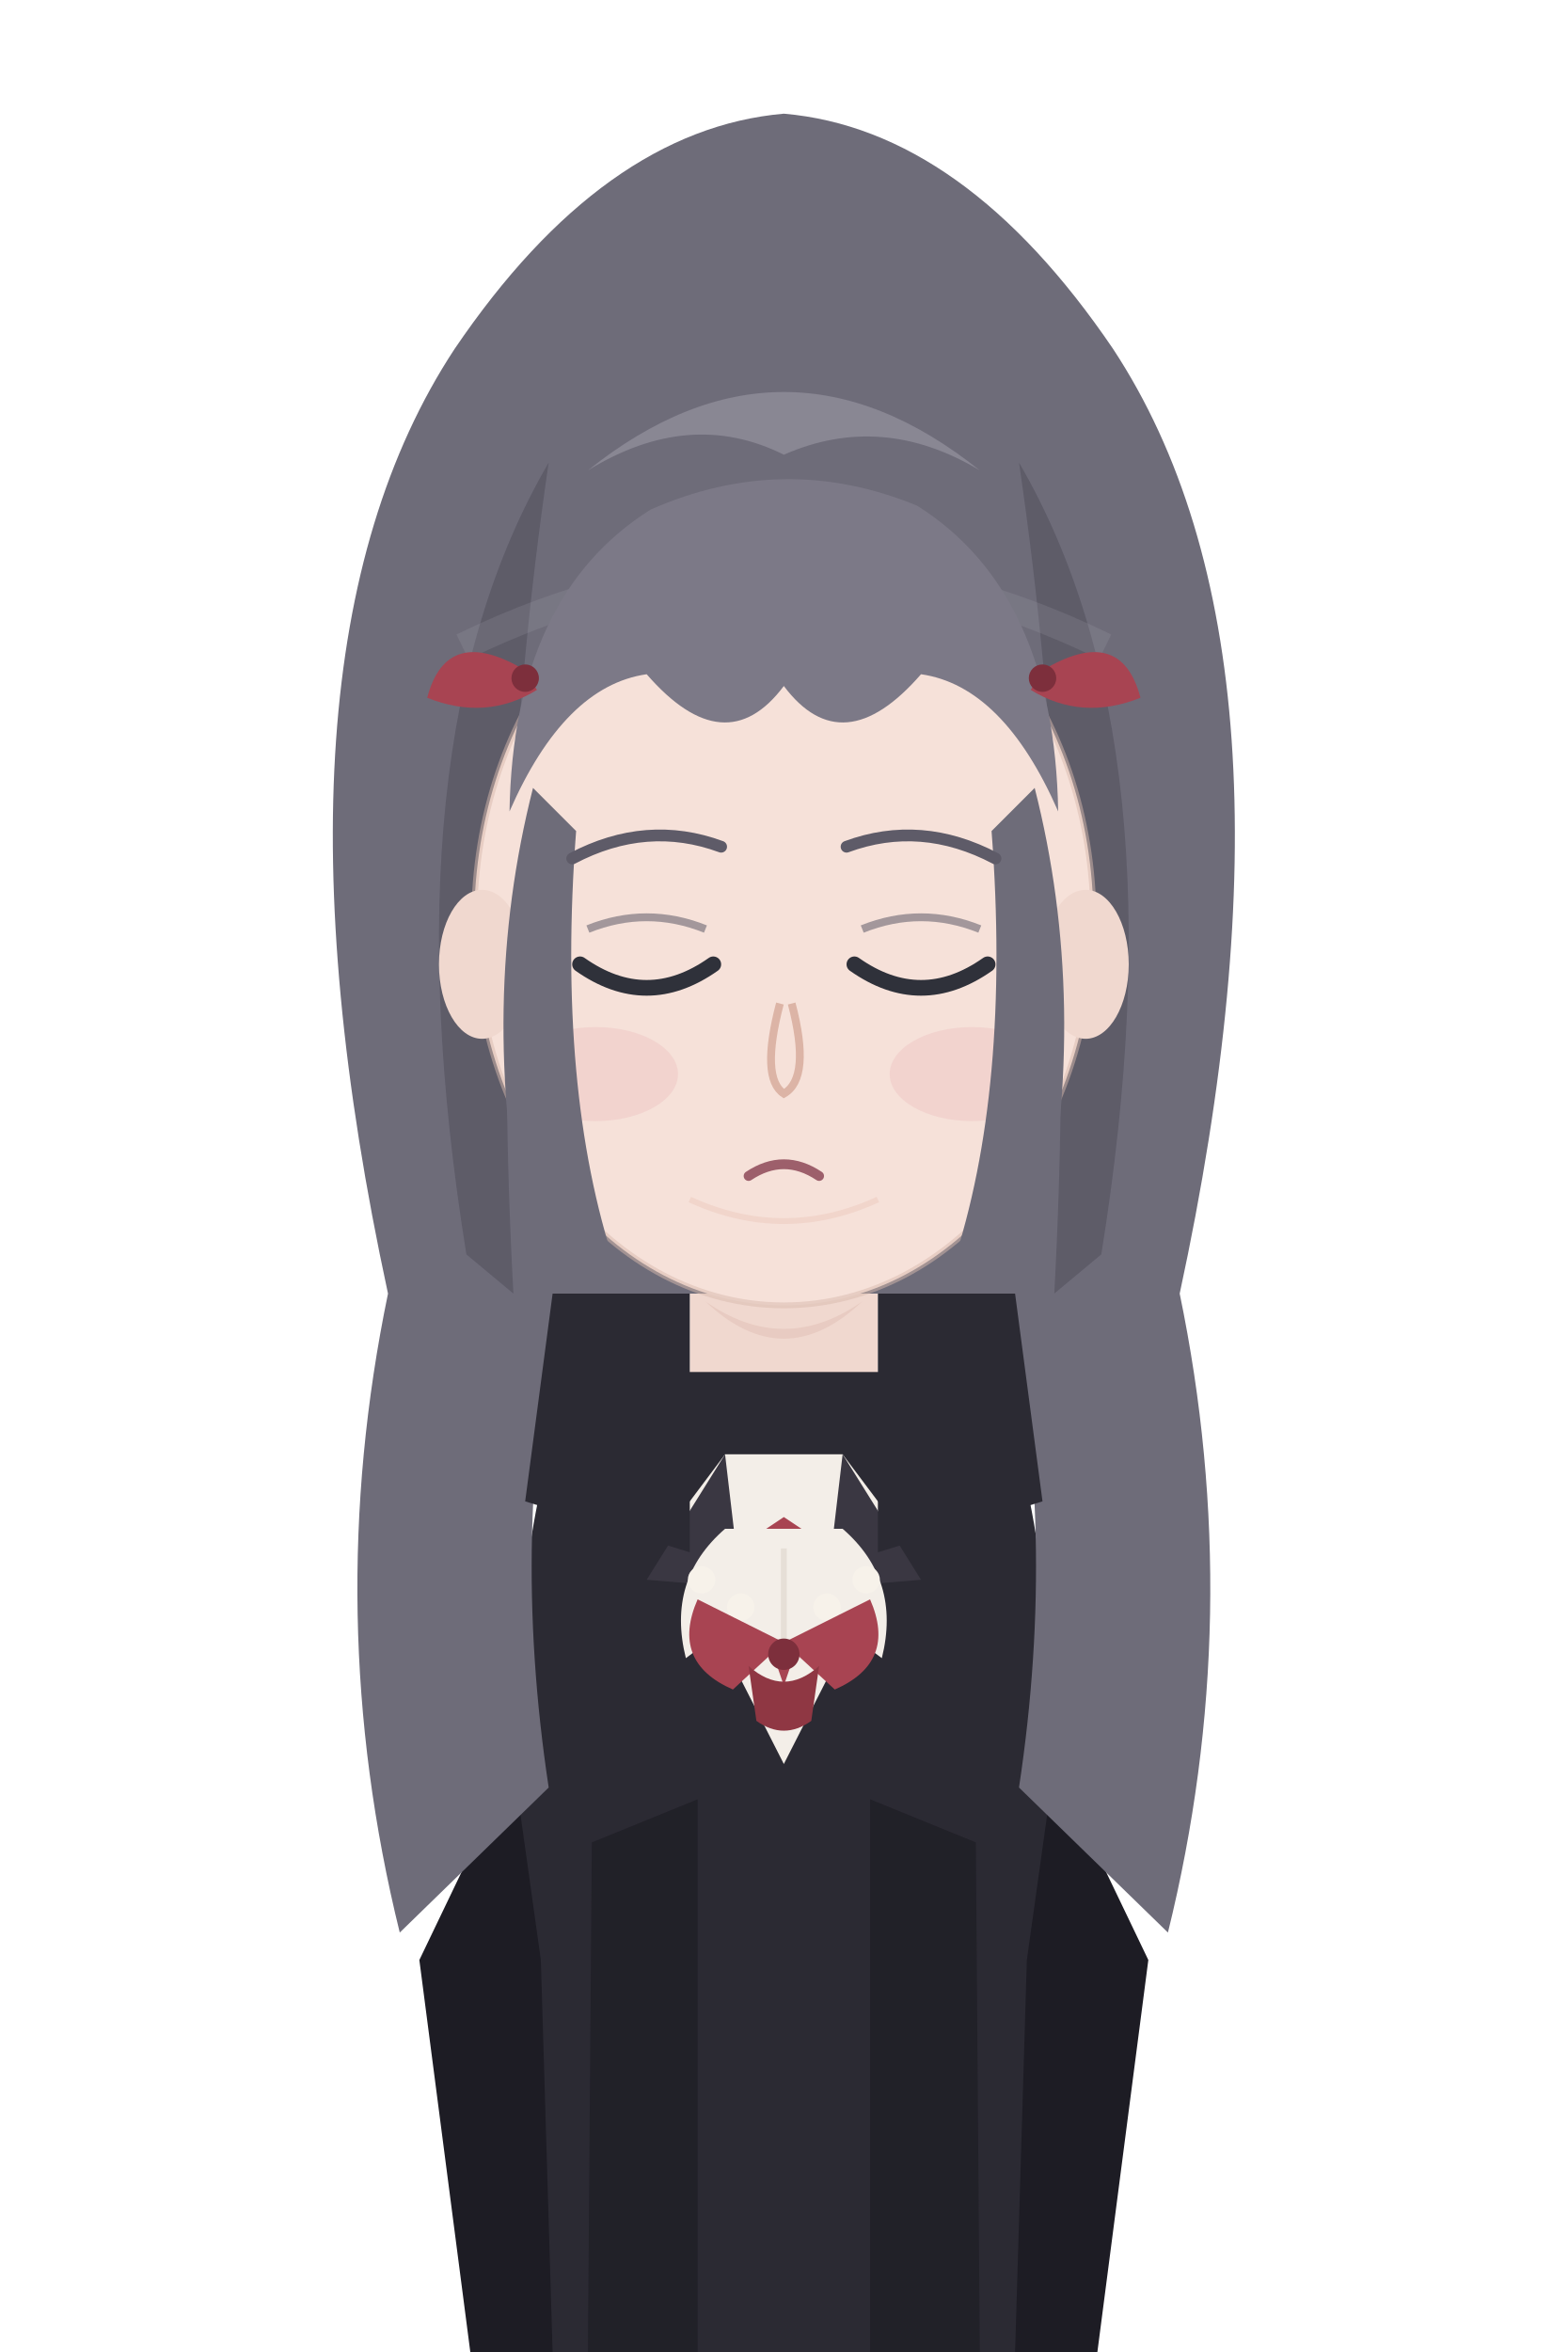
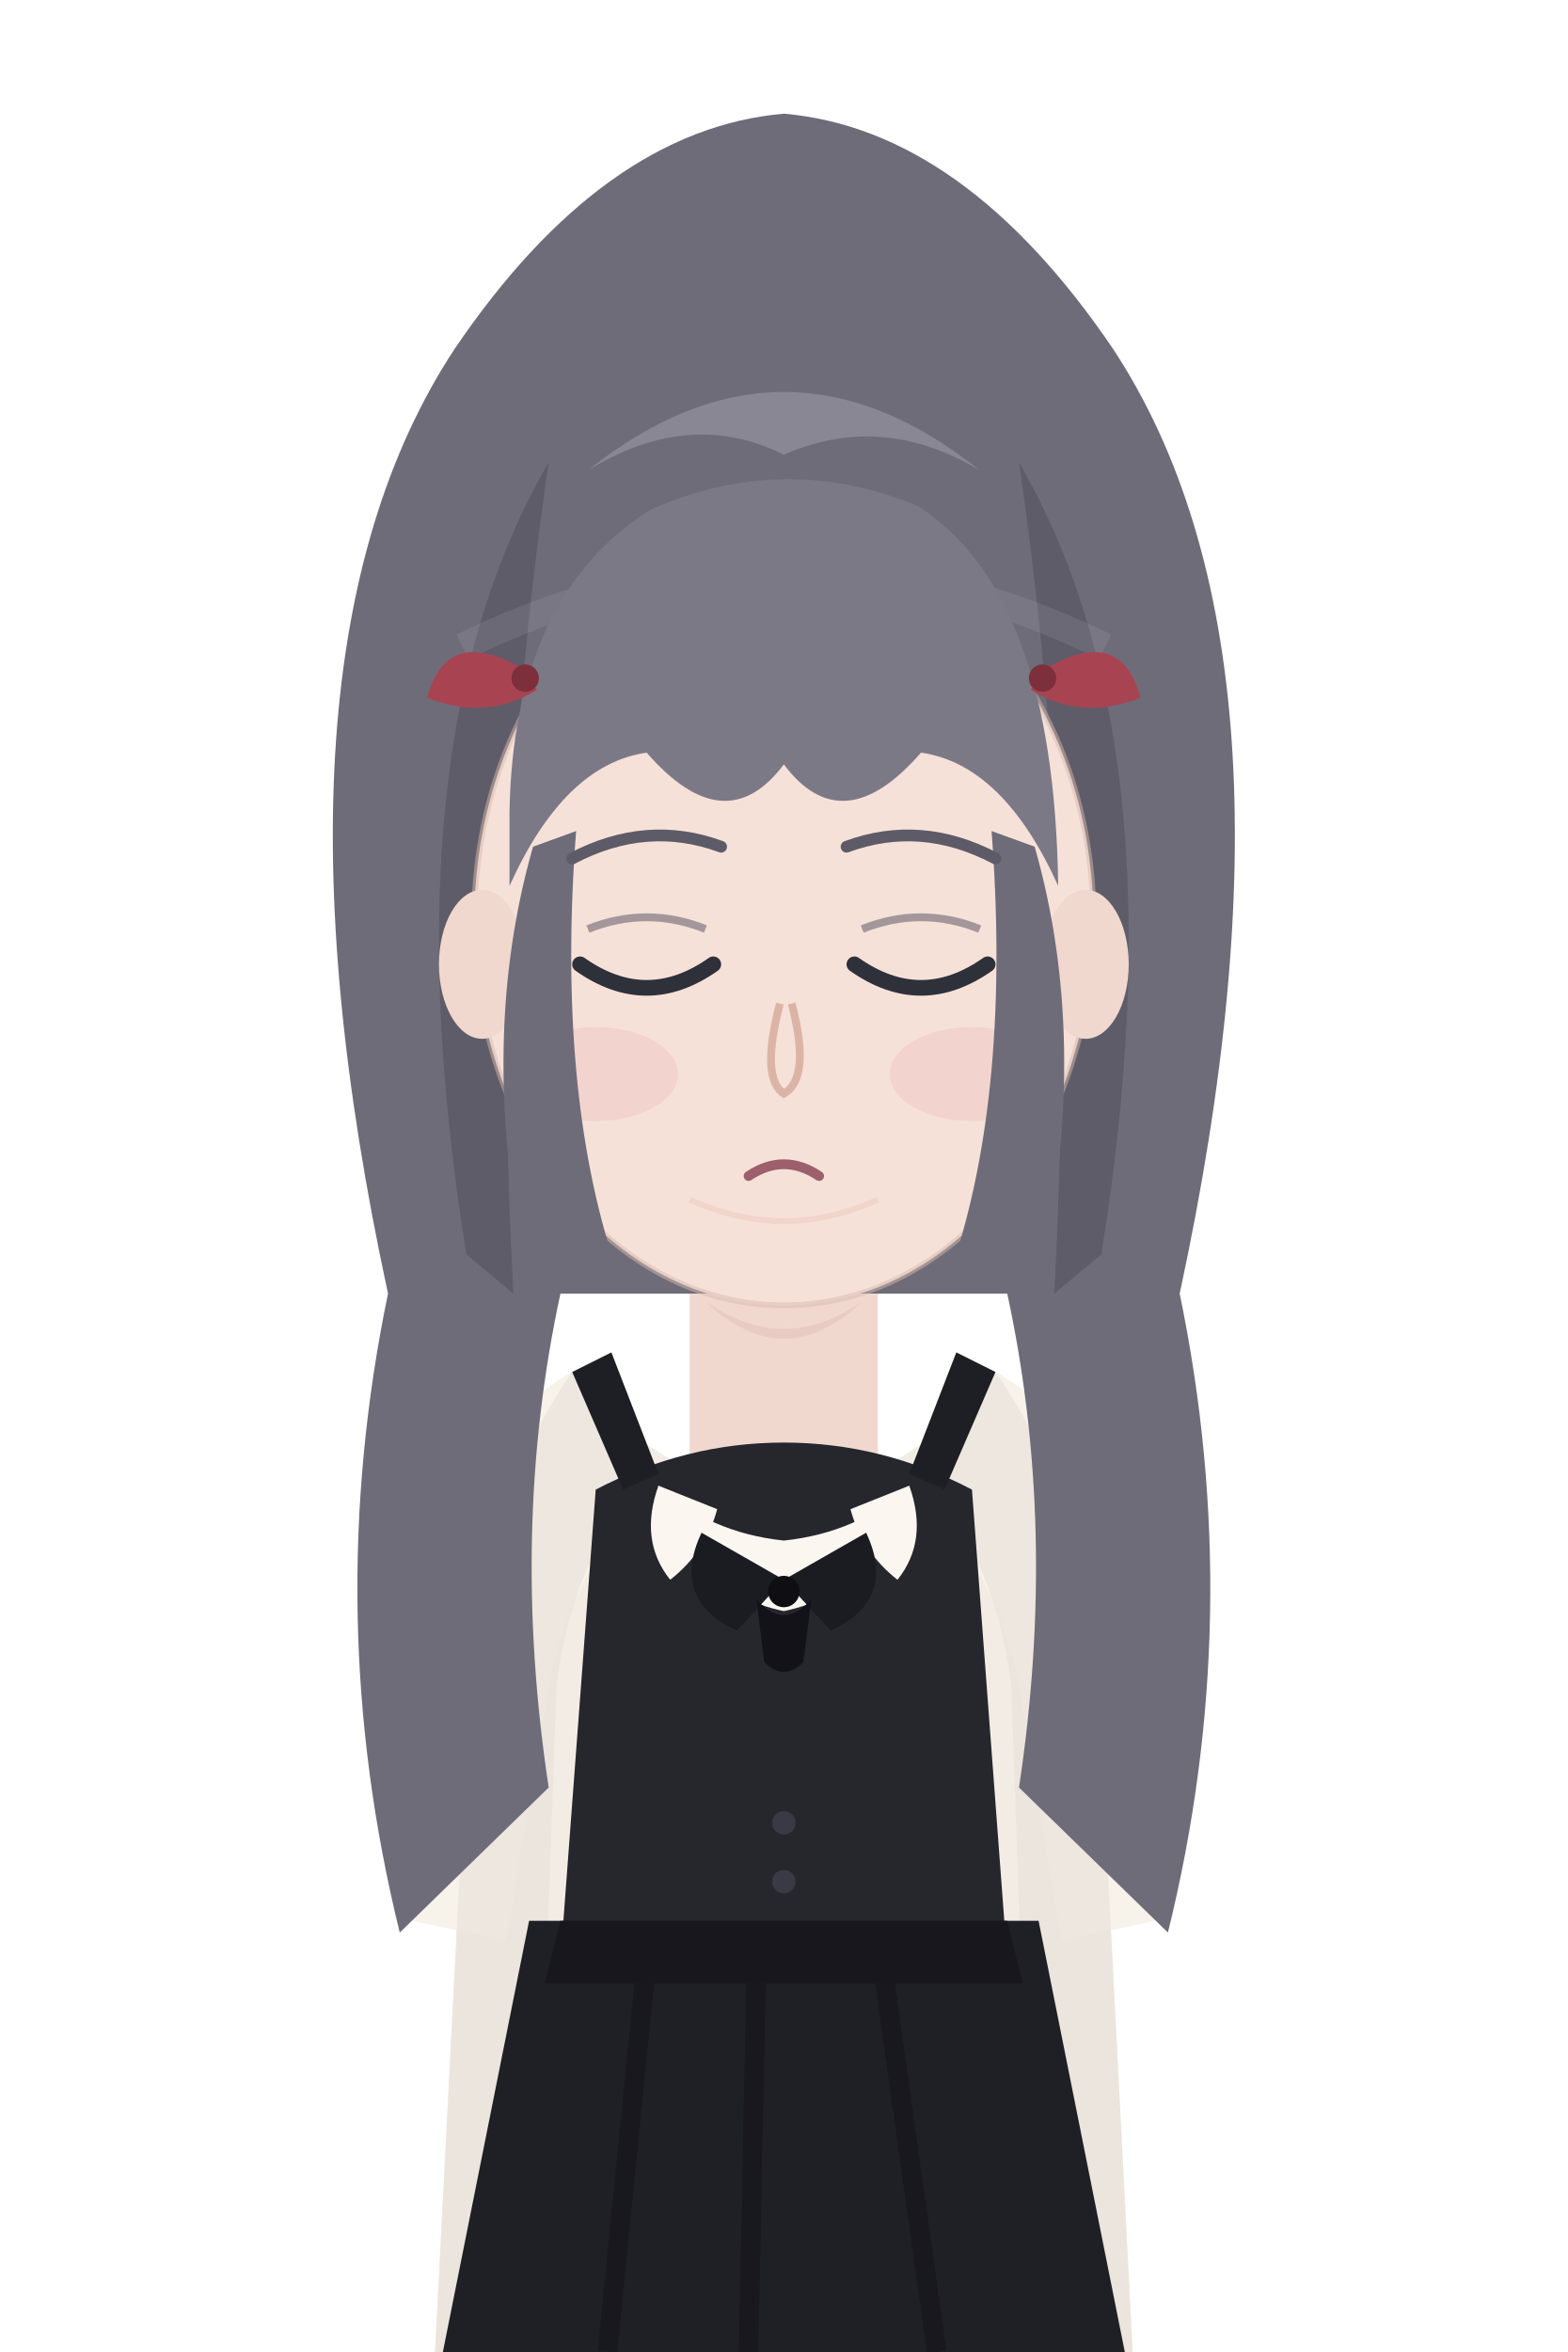
<svg xmlns="http://www.w3.org/2000/svg" viewBox="0 0 800 1200" width="800" height="1200">
  <g>
    <path d="M352 620 Q400 690 448 620 L448 800 Q400 820 352 800 Z" fill="#f0d8cf" />
    <path d="M360 664 Q400 702 440 664 Q400 692 360 664 Z" fill="#d9b3a8" opacity="0.35" />
-     <path d="M260 1200 L262 900 Q266 742 300 700 L500 700 Q534 742 538 900 L540 1200 Z" fill="#2b2a33" />
-     <path d="M340 782 L400 900 L460 782 L430 742 L370 742 Z" fill="#f3eee8" />
-     <path d="M376 790 L400 860 L424 790 L400 774 Z" fill="#a84452" />
-     <path d="M370 742 L330 806 L378 810 Z" fill="#3a3742" />
-     <path d="M430 742 L470 806 L422 810 Z" fill="#3a3742" />
-     <path d="M262 900 L214 1000 L240 1200 L282 1200 L276 1000 Z" fill="#1d1c24" />
-     <path d="M538 900 L586 1000 L560 1200 L518 1200 L524 1000 Z" fill="#1d1c24" />
-     <path d="M300 1200 L302 940 L356 918 L356 1200 Z" fill="#1d1c24" opacity="0.7" />
-     <path d="M500 1200 L498 940 L444 918 L444 1200 Z" fill="#1d1c24" opacity="0.7" />
+     <path d="M292 700 Q250 760 240 850 L222 1200 L578 1200 L560 850 Q550 760 508 700 Q460 760 400 760 Q340 760 292 700 Z" fill="#f2ece4" />
+     <path d="M292 700 Q236 730 226 830 L210 980 L258 990 L280 860 Q292 800 330 764 Z" fill="#f7f2ea" />
+     <path d="M508 700 Q564 730 574 830 L590 980 L542 990 L520 860 Q508 800 470 764 Z" fill="#f7f2ea" />
+     <path d="M292 700 Q250 760 240 850 L222 1200 L272 1200 L284 860 Q292 796 326 760 Z" fill="#e9e2d8" opacity="0.65" />
+     <path d="M508 700 Q550 760 560 850 L578 1200 L528 1200 L516 860 Q508 796 474 760 Z" fill="#e9e2d8" opacity="0.65" />
+     <path d="M304 760 Q350 736 400 736 Q450 736 496 760 L514 1000 L286 1000 Z" fill="#26262d" />
+     <path d="M318 760 L292 700 L312 690 L336 752 Z" fill="#1e1e25" />
+     <path d="M482 760 L508 700 L488 690 L464 752 Z" fill="#1e1e25" />
+     <path d="M270 980 L530 980 L574 1200 L226 1200 Z" fill="#1f1f26" />
+     <path d="M330 1000 L310 1200 M386 1000 L382 1200 M450 1000 L478 1200" stroke="#15151b" stroke-width="10" opacity="0.7" />
+     <path d="M286 980 L514 980 L522 1012 L278 1012 Z" fill="#17171d" />
+     <circle cx="400" cy="930" r="6" fill="#3a3a44" />
+     <circle cx="400" cy="960" r="6" fill="#3a3a44" />
    <path d="M198 660 Q128 336 232 178 Q308 66 400 58 Q492 66 568 178 Q672 336 602 660 Q636 824 596 986 L520 912 Q540 780 514 660 L286 660 Q260 780 280 912 L204 986 Q164 824 198 660 Z" fill="#6e6c79" />
    <path d="M238 640 Q196 380 280 236 Q250 440 262 660 Z" fill="#4d4b58" opacity="0.5" />
    <path d="M562 640 Q604 380 520 236 Q550 440 538 660 Z" fill="#4d4b58" opacity="0.5" />
    <path d="M236 330 Q400 250 564 330" fill="none" stroke="#a7a4b0" stroke-width="14" opacity="0.18" />
-     <path d="M282 660 L352 660 L352 792 L268 766 Z" fill="#2b2a33" />
-     <path d="M448 660 L518 660 L532 766 L448 792 Z" fill="#2b2a33" />
    <ellipse cx="400" cy="470" rx="158" ry="196" fill="#f6e1d9" />
    <ellipse cx="400" cy="470" rx="158" ry="196" fill="none" stroke="#d8b9ae" stroke-width="3" opacity="0.5" />
    <ellipse cx="246" cy="492" rx="22" ry="38" fill="#f0d8cf" />
    <ellipse cx="554" cy="492" rx="22" ry="38" fill="#f0d8cf" />
    <ellipse cx="304" cy="548" rx="42" ry="24" fill="#e8b3b6" opacity="0.3" />
    <ellipse cx="496" cy="548" rx="42" ry="24" fill="#e8b3b6" opacity="0.3" />
-     <path d="M260 414 Q262 304 332 260 Q400 230 468 258 Q538 302 540 414 Q512 350 470 344 Q430 390 400 350 Q370 390 330 344 Q288 350 260 414 Z" fill="#7c7987" />
+     <path d="M260 414 Q262 304 332 260 Q400 230 468 258 Q538 302 540 452 Q512 390 470 384 Q430 430 400 390 Q370 430 330 384 Q288 390 260 452 Z" fill="#7c7987" />
    <path d="M300 240 Q400 160 500 240 Q450 210 400 232 Q352 208 300 240 Z" fill="#b1aeba" opacity="0.4" />
-     <path d="M272 402 Q244 512 268 632 Q286 664 314 646 Q284 556 294 424 Z" fill="#6e6c79" />
-     <path d="M528 402 Q556 512 532 632 Q514 664 486 646 Q516 556 506 424 Z" fill="#6e6c79" />
+     <path d="M272 432 Q244 530 268 646 Q286 664 314 646 Q284 556 294 424 Z" fill="#6e6c79" />
+     <path d="M528 432 Q556 530 532 646 Q514 664 486 646 Q516 556 506 424 Z" fill="#6e6c79" />
    <path d="M268 342 Q228 318 218 356 Q248 368 274 352 Z" fill="#a84452" />
    <path d="M532 342 Q572 318 582 356 Q552 368 526 352 Z" fill="#a84452" />
    <circle cx="268" cy="346" r="7" fill="#7d2f3c" />
    <circle cx="532" cy="346" r="7" fill="#7d2f3c" />
    <path d="M292 438 Q330 418 368 432" fill="none" stroke="#5e5b68" stroke-width="6" stroke-linecap="round" />
    <path d="M432 432 Q470 418 508 438" fill="none" stroke="#5e5b68" stroke-width="6" stroke-linecap="round" />
    <path d="M296 492 Q330 516 364 492" fill="none" stroke="#2f313a" stroke-width="8" stroke-linecap="round" />
    <path d="M436 492 Q470 516 504 492" fill="none" stroke="#2f313a" stroke-width="8" stroke-linecap="round" />
    <path d="M300 474 Q330 462 360 474" fill="none" stroke="#5e5b68" stroke-width="4" opacity="0.55" />
    <path d="M440 474 Q470 462 500 474" fill="none" stroke="#5e5b68" stroke-width="4" opacity="0.55" />
    <path d="M398 512 Q388 550 400 558 Q414 550 404 512" fill="none" stroke="#d1a190" stroke-width="4" opacity="0.7" />
    <path d="M382 600 Q400 588 418 600" fill="none" stroke="#9d5f6b" stroke-width="5" stroke-linecap="round" />
    <path d="M352 612 Q400 634 448 612" fill="none" stroke="#e8bfb2" stroke-width="3" opacity="0.35" />
-     <path d="M370 780 Q340 806 350 846 Q378 824 400 842 Q422 824 450 846 Q460 806 430 780 Z" fill="#f3eee8" />
-     <path d="M400 790 L400 842" stroke="#d9cfc6" stroke-width="3" opacity="0.5" />
-     <circle cx="358" cy="806" r="7" fill="#f7f2ea" />
-     <circle cx="378" cy="820" r="7" fill="#f7f2ea" />
-     <circle cx="422" cy="820" r="7" fill="#f7f2ea" />
-     <circle cx="442" cy="806" r="7" fill="#f7f2ea" />
-     <path d="M400 838 L356 816 Q342 848 374 862 Z" fill="#a84452" />
-     <path d="M400 838 L444 816 Q458 848 426 862 Z" fill="#a84452" />
-     <path d="M382 850 Q400 866 418 850 L414 878 Q400 888 386 878 Z" fill="#8f3743" />
-     <circle cx="400" cy="844" r="8" fill="#7d2f3c" />
+     <path d="M336 758 Q352 812 400 822 Q448 812 464 758 Q438 782 400 786 Q362 782 336 758 Z" fill="#fbf7f0" />
+     <path d="M336 758 Q326 786 342 806 Q360 792 366 770 Z" fill="#fbf7f0" />
+     <path d="M464 758 Q474 786 458 806 Q440 792 434 770 Z" fill="#fbf7f0" />
+     <path d="M400 806 L358 782 Q342 816 376 832 Z" fill="#1b1b22" />
+     <path d="M400 806 L442 782 Q458 816 424 832 Z" fill="#1b1b22" />
+     <path d="M386 816 Q400 832 414 816 L410 848 Q400 858 390 848 Z" fill="#121218" />
+     <circle cx="400" cy="812" r="8" fill="#0e0e13" />
  </g>
</svg>
